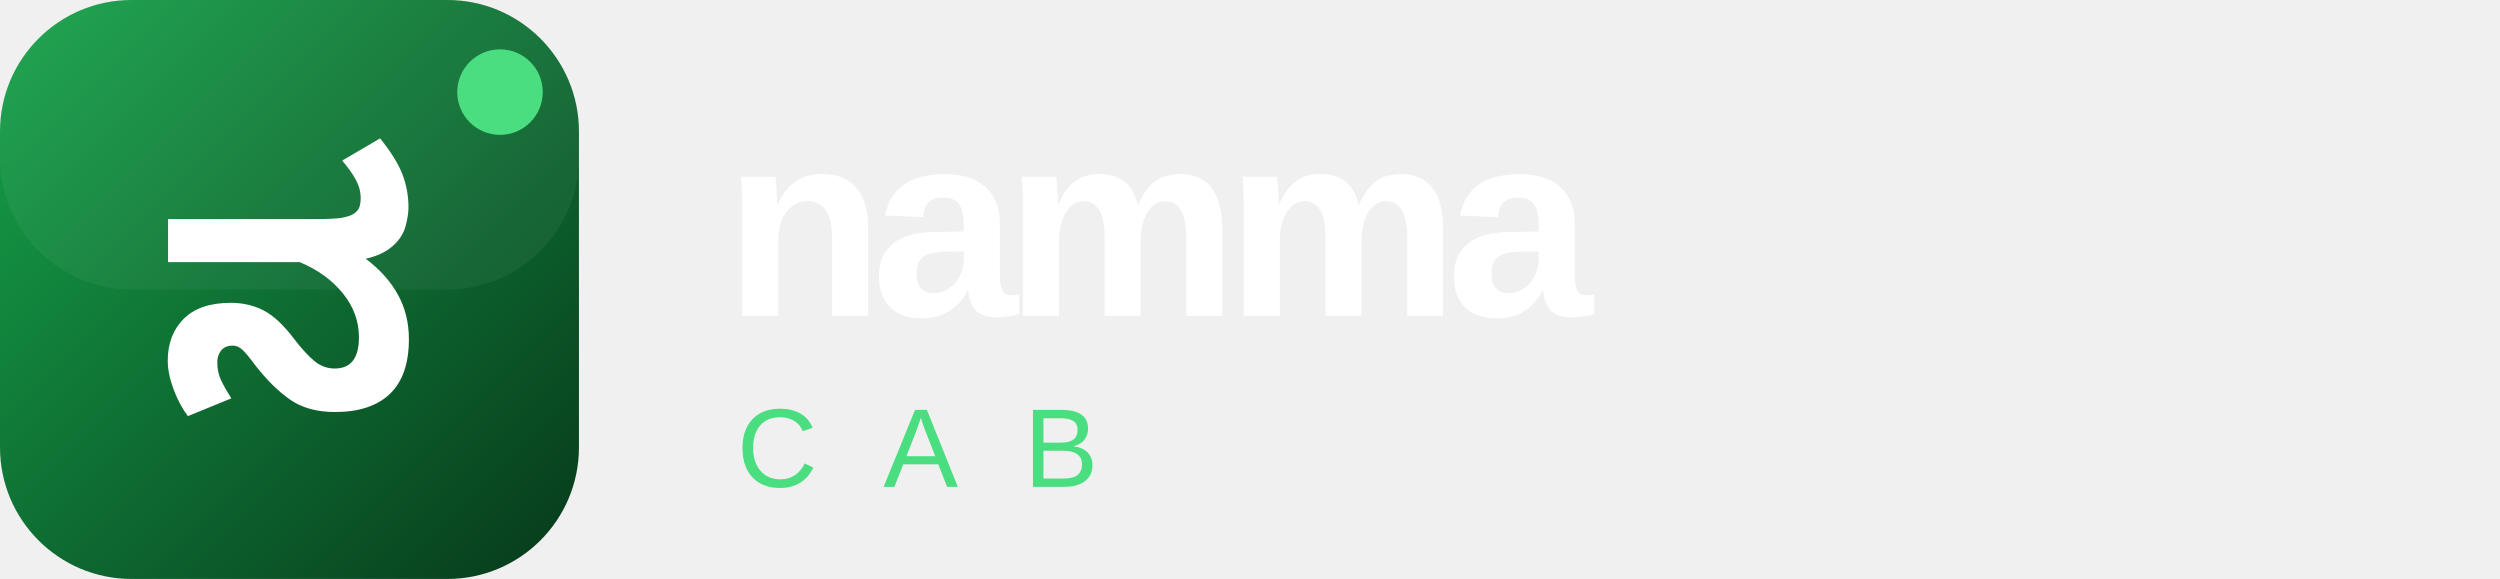
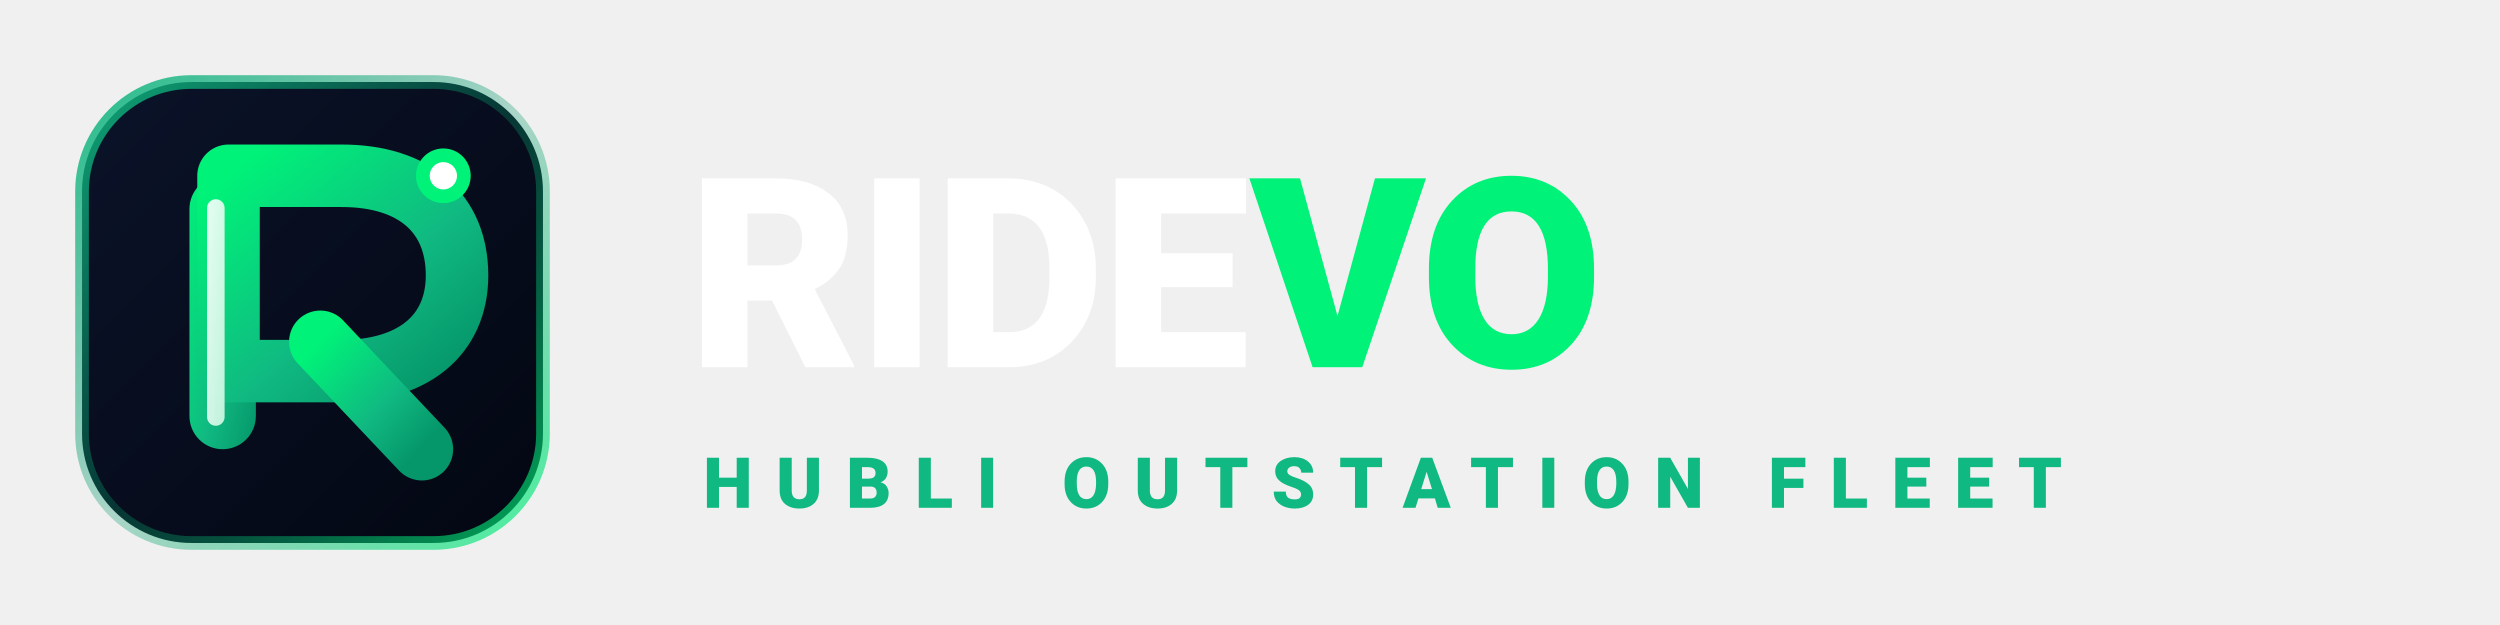
- <svg xmlns="http://www.w3.org/2000/svg" viewBox="0 0 380 88" width="380" height="88">
+ <svg xmlns="http://www.w3.org/2000/svg" viewBox="0 0 320 80" width="320" height="80">
  <defs>
-     <linearGradient id="g" x1="0%" y1="0%" x2="110%" y2="110%">
-       <stop offset="0%" stop-color="#16a34a" />
-       <stop offset="100%" stop-color="#052e16" />
+     <linearGradient id="bg" x1="0%" y1="0%" x2="100%" y2="100%">
+       <stop offset="0%" stop-color="#0b1329" />
+       <stop offset="100%" stop-color="#030712" />
+     </linearGradient>
+     <linearGradient id="primary" x1="0%" y1="0%" x2="100%" y2="100%">
+       <stop offset="0%" stop-color="#00f279" />
+       <stop offset="60%" stop-color="#10b981" />
+       <stop offset="100%" stop-color="#059669" />
+     </linearGradient>
+     <linearGradient id="accent" x1="0%" y1="0%" x2="100%" y2="100%">
+       <stop offset="0%" stop-color="#ffffff" />
+       <stop offset="100%" stop-color="#d1fae5" />
+     </linearGradient>
+     <linearGradient id="rim" x1="0%" y1="0%" x2="100%" y2="100%">
+       <stop offset="0%" stop-color="#10b981" stop-opacity="0.9" />
+       <stop offset="50%" stop-color="#059669" stop-opacity="0.3" />
+       <stop offset="100%" stop-color="#00f279" stop-opacity="0.7" />
    </linearGradient>
  </defs>
-   <rect x="0" y="0" width="88" height="88" rx="20" fill="url(#g)" />
-   <rect x="0" y="0" width="88" height="44" rx="20" fill="white" opacity="0.05" />
-   <text x="44" y="62" font-size="52" fill="white" text-anchor="middle" font-family="'Noto Sans Kannada','Noto Serif Kannada','Mandali',serif" font-weight="600">ನ</text>
-   <circle cx="76" cy="14" r="6.5" fill="#4ade80" />
-   <text x="110" y="48" font-family="'Helvetica Neue','Arial Black',Arial,sans-serif" font-size="40" font-weight="800" fill="#ffffff" letter-spacing="-2">namma</text>
-   <text x="112" y="74" font-family="'Helvetica Neue',Arial,sans-serif" font-size="17" font-weight="500" fill="#4ade80" letter-spacing="10">CAB</text>
+   <g transform="translate(8, 8) scale(0.125)">
+     <rect x="20" y="20" width="472" height="472" rx="112" fill="url(#bg)" />
+     <rect x="20" y="20" width="472" height="472" rx="112" fill="none" stroke="url(#rim)" stroke-width="14" />
+     <rect x="130" y="116" width="68" height="280" rx="34" fill="url(#primary)" />
+     <path d="M 170 116 L 286 116 C 360 116 404 154 404 218 C 404 280 358 316 286 316 L 170 316 Z" fill="none" stroke="url(#primary)" stroke-width="64" stroke-linecap="round" stroke-linejoin="round" />
+     <path d="M 264 286 L 368 396" fill="none" stroke="url(#primary)" stroke-width="64" stroke-linecap="round" />
+     <rect x="148" y="140" width="18" height="232" rx="9" fill="url(#accent)" opacity="0.9" />
+     <circle cx="390" cy="116" r="28" fill="#00f279" />
+     <circle cx="390" cy="116" r="14" fill="#ffffff" />
+   </g>
+   <text x="88" y="47" font-family="-apple-system, BlinkMacSystemFont, 'Segoe UI', Roboto, Helvetica, Arial, sans-serif" font-size="34" font-weight="900" letter-spacing="-0.5" fill="#ffffff">RIDE<tspan fill="#00f279">VO</tspan>
+   </text>
+   <text x="90" y="65" font-family="-apple-system, BlinkMacSystemFont, 'Segoe UI', Roboto, Helvetica, Arial, sans-serif" font-size="9" font-weight="800" letter-spacing="3" fill="#10b981">HUBLI OUTSTATION FLEET</text>
</svg>
